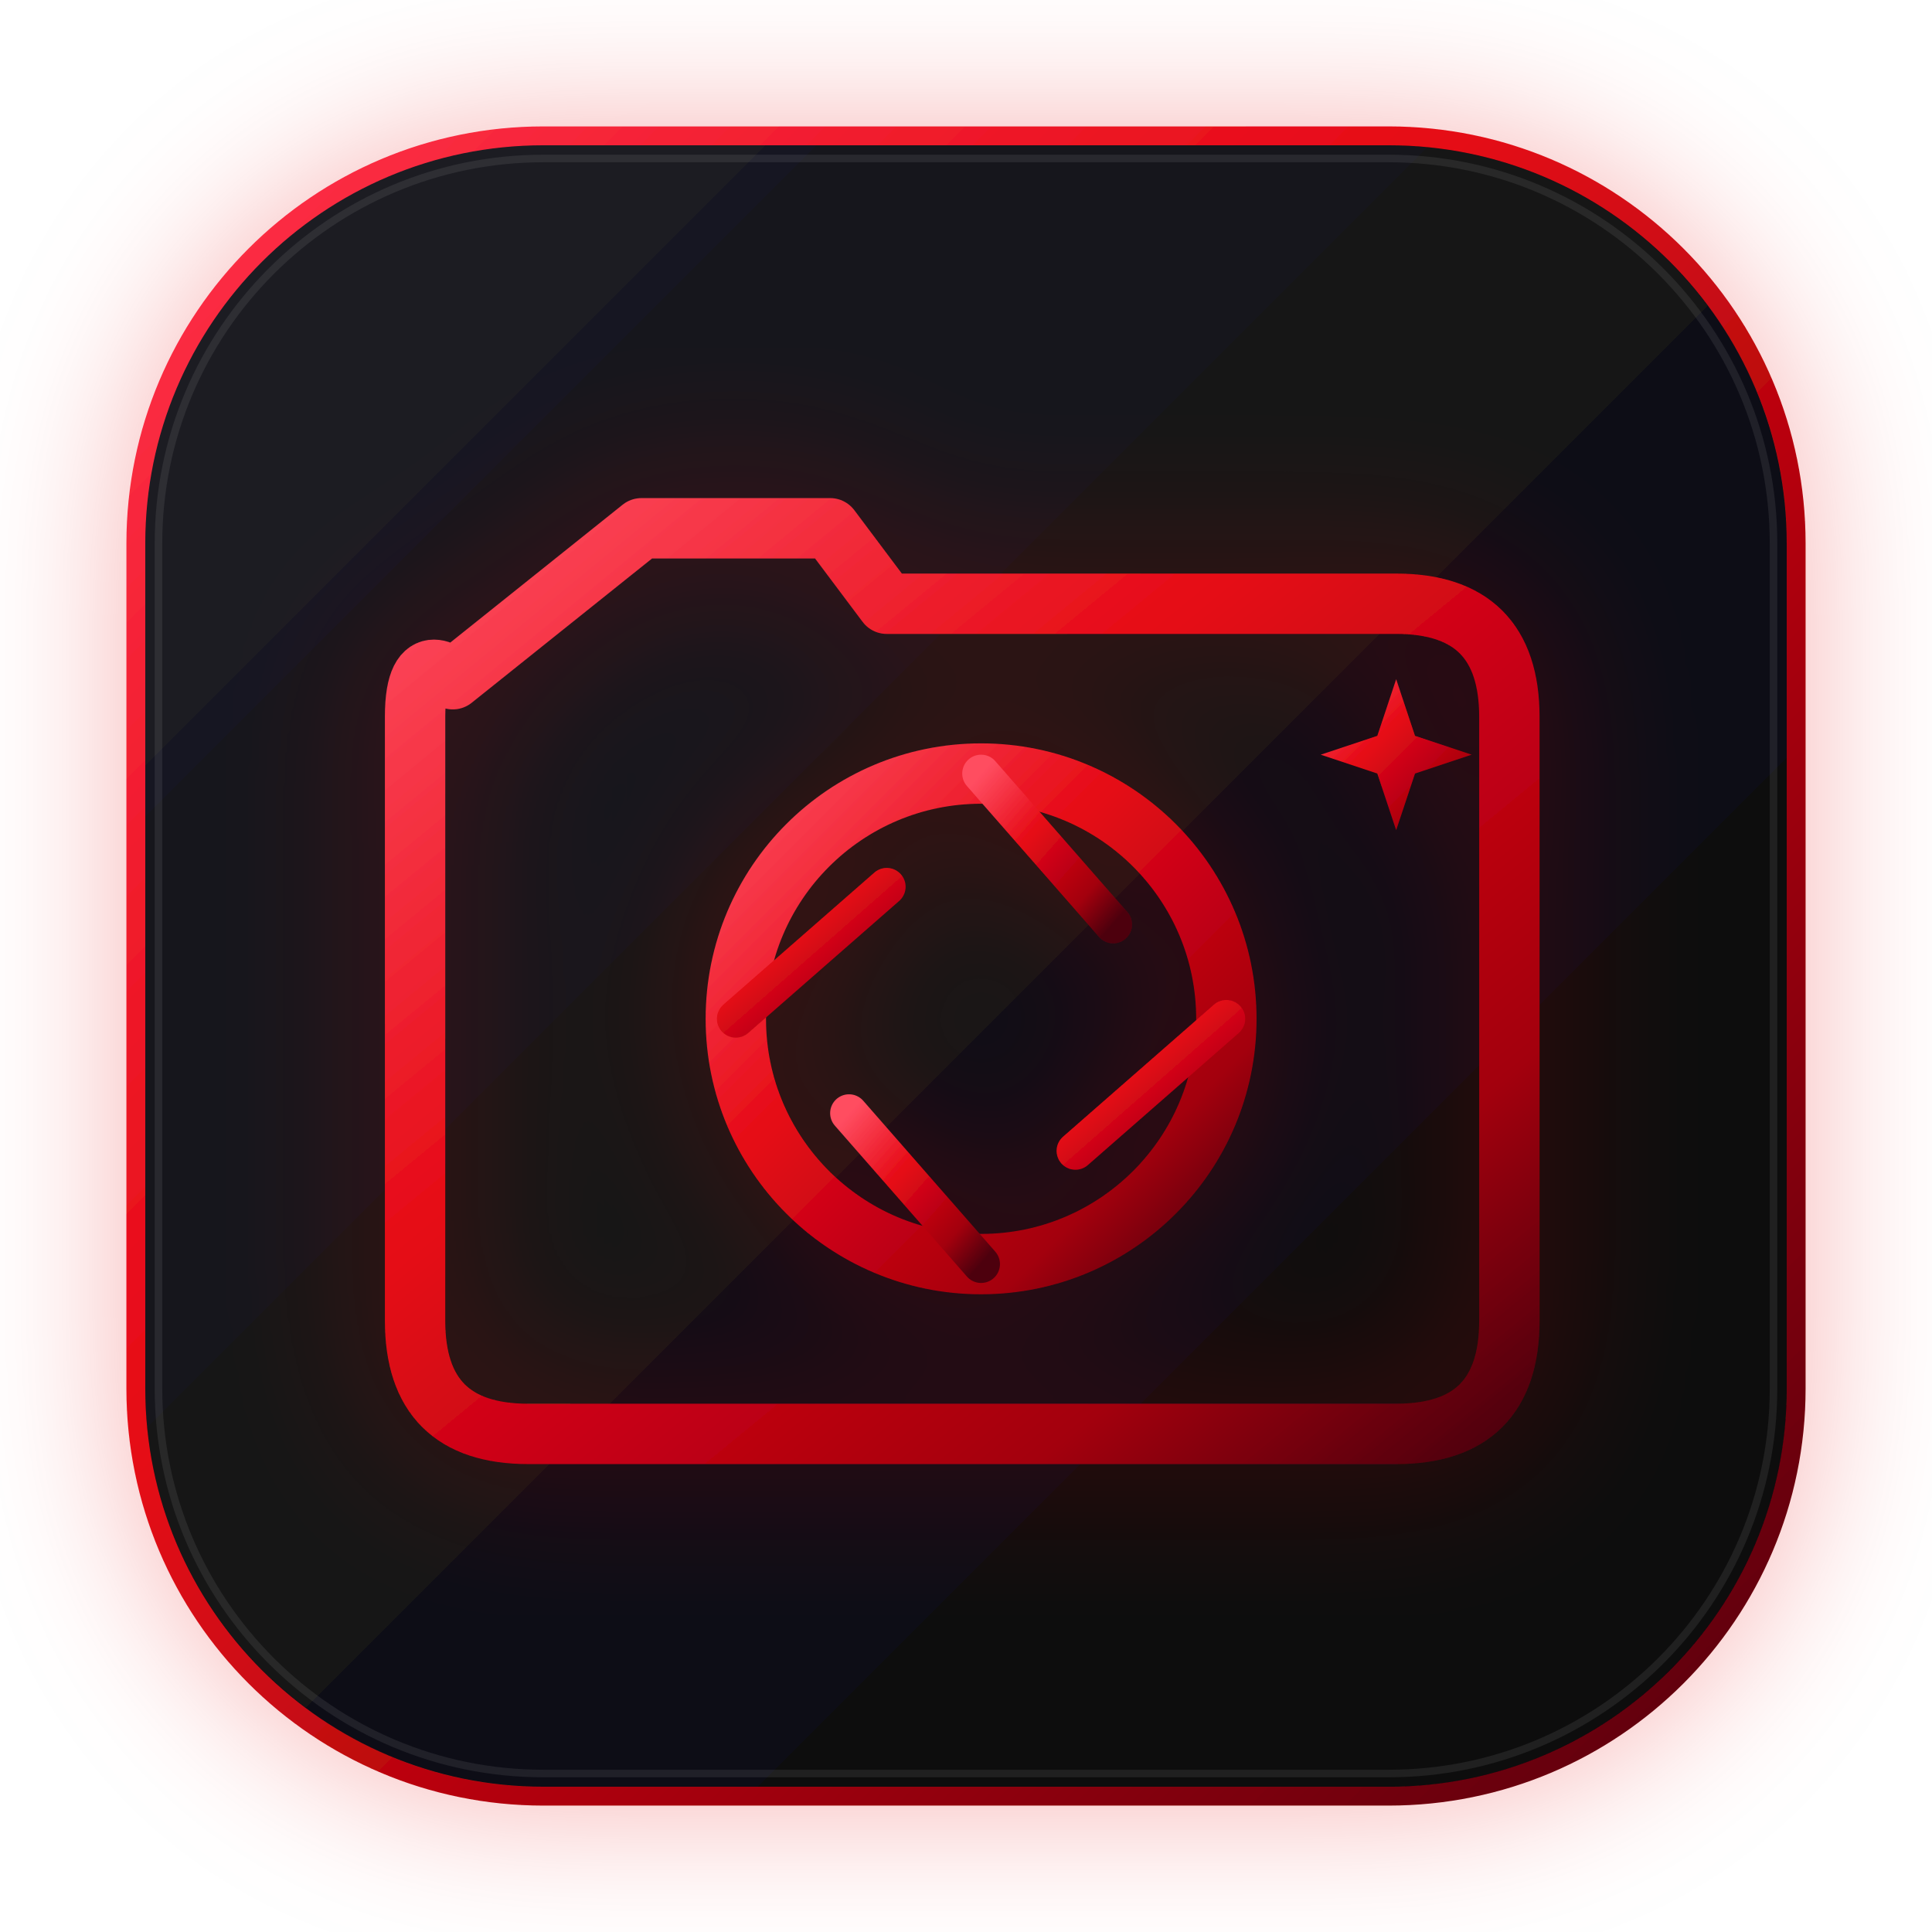
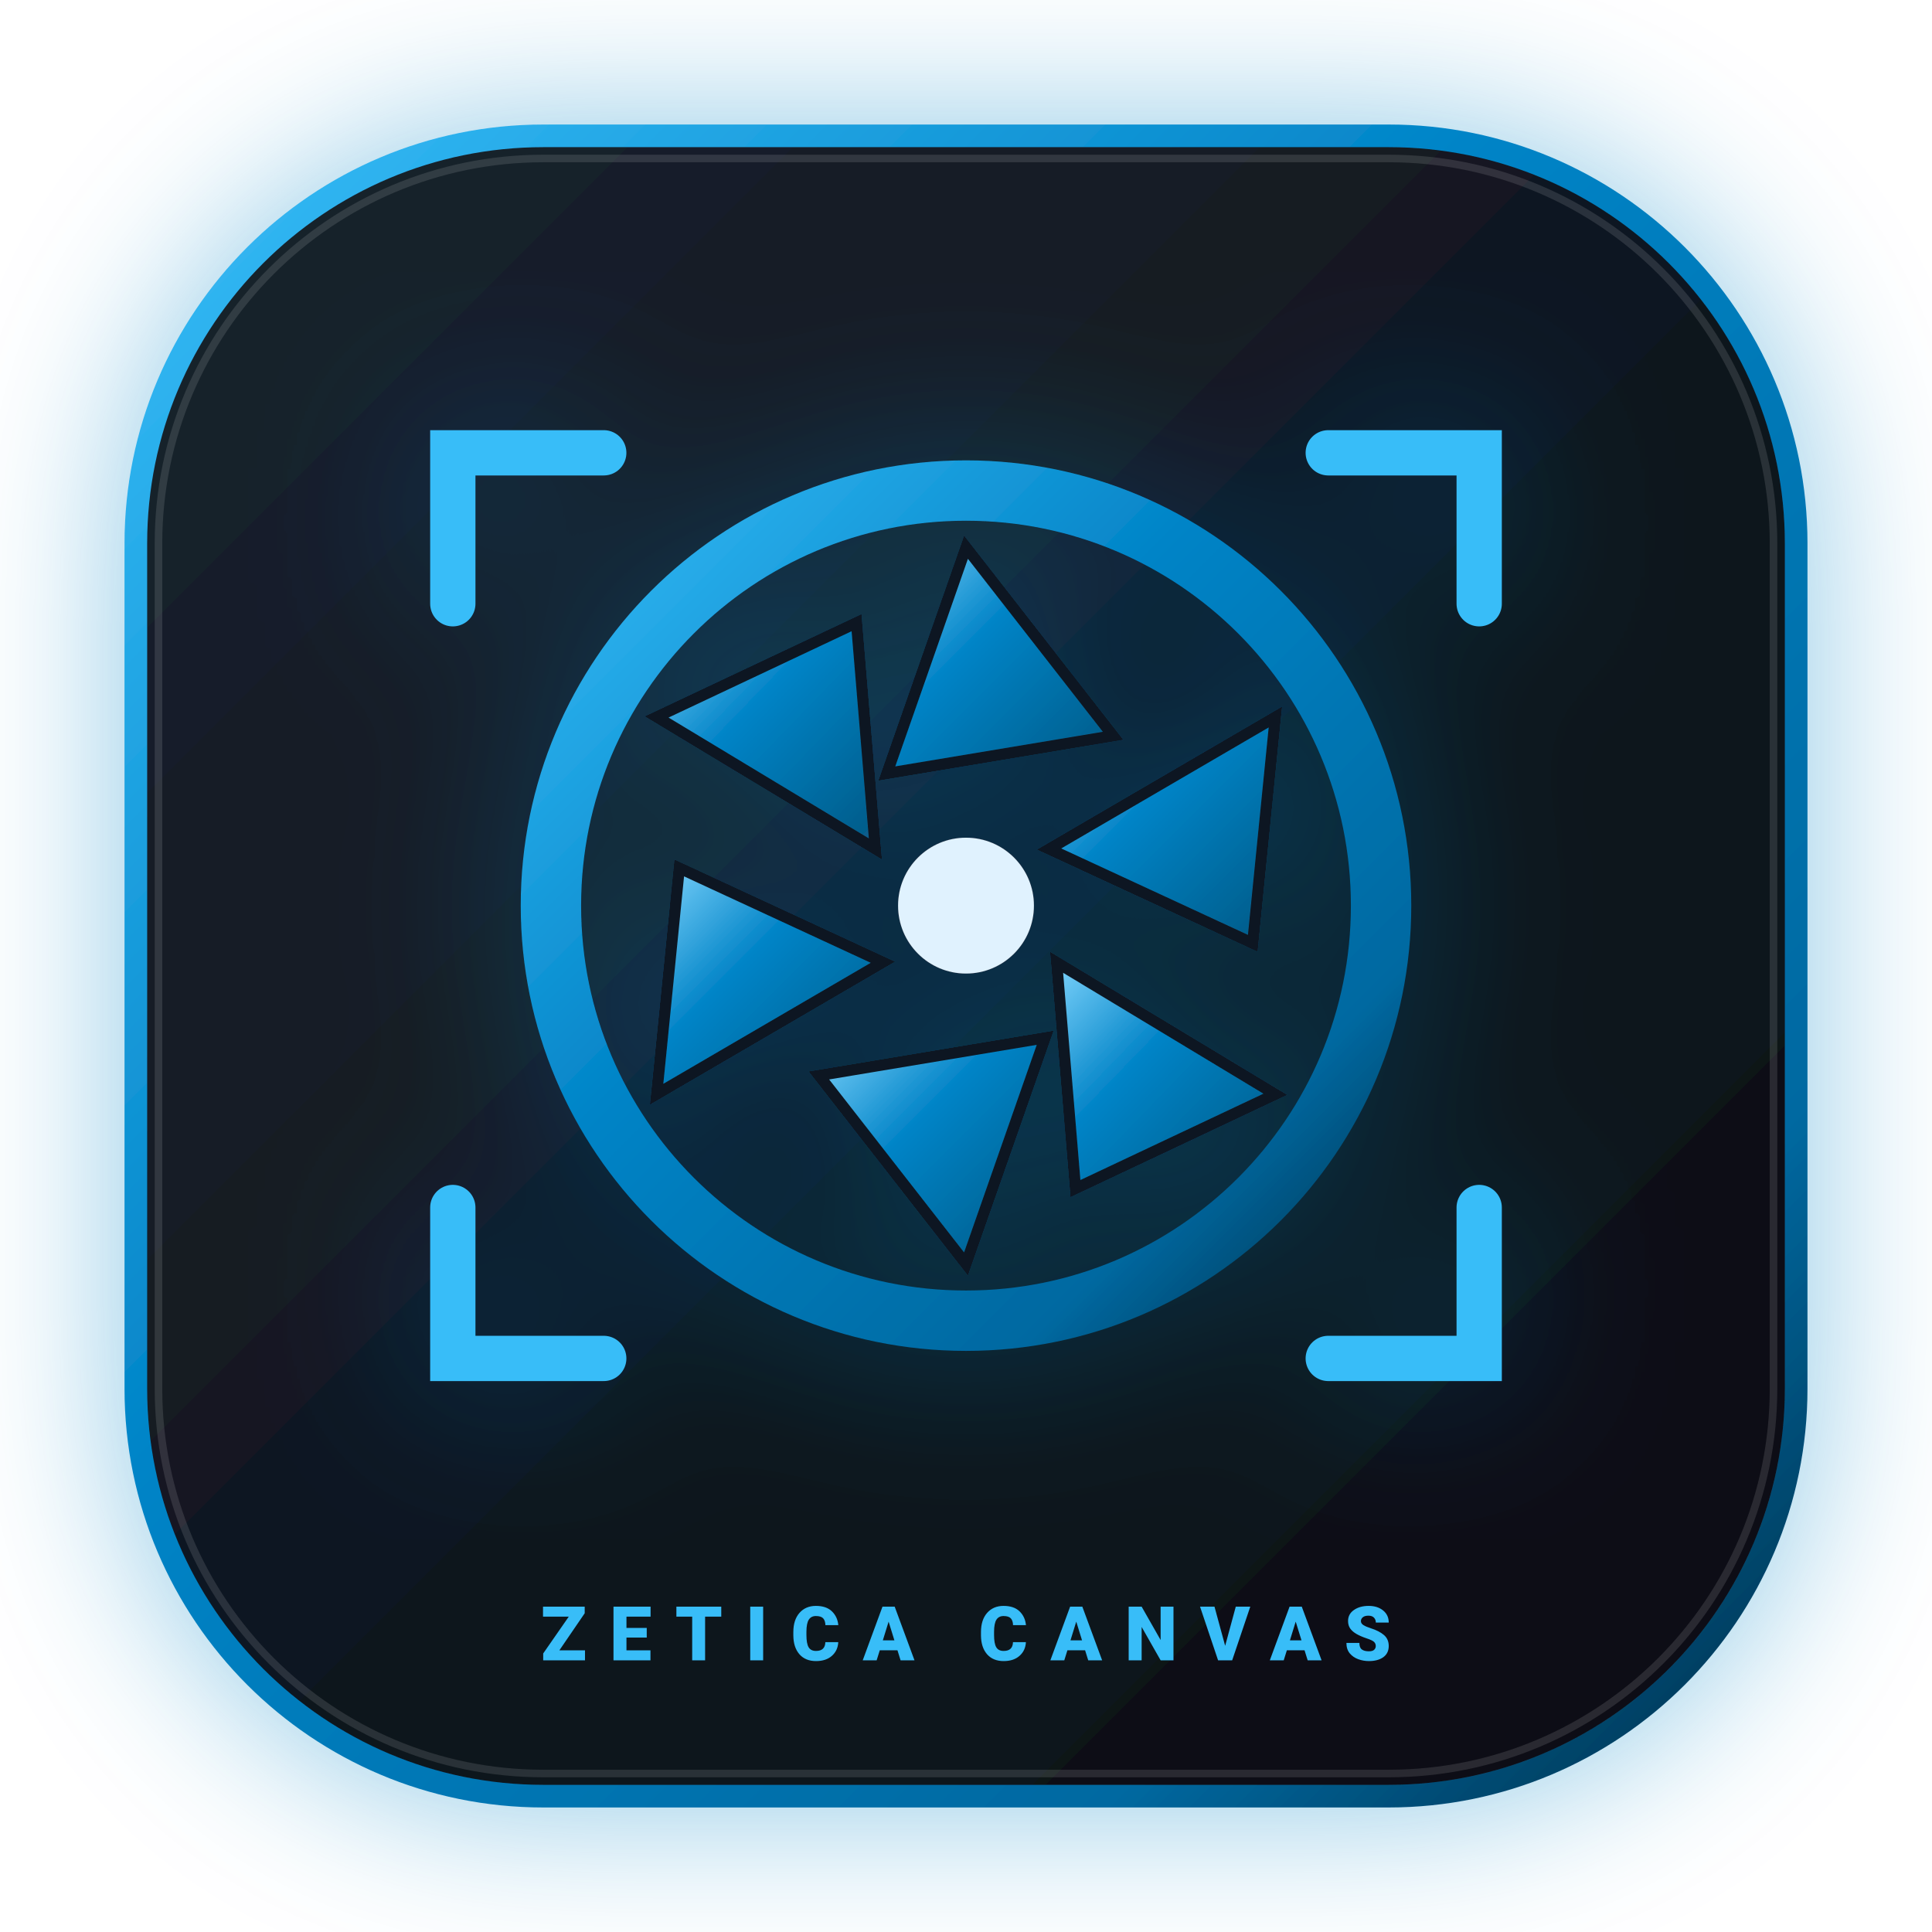
<svg xmlns="http://www.w3.org/2000/svg" viewBox="0 0 512 512" width="512" height="512">
  <defs>
-     <linearGradient id="bgPlate" x1="0%" y1="0%" x2="100%" y2="100%">
-       <stop offset="0%" stop-color="#1E1E26" />
-       <stop offset="50%" stop-color="#121216" />
-       <stop offset="100%" stop-color="#08080A" />
+     <linearGradient id="chassisGrad" x1="0%" y1="0%" x2="100%" y2="100%">
+       <stop offset="0%" stop-color="#1B232E" />
+       <stop offset="50%" stop-color="#101720" />
+       <stop offset="100%" stop-color="#080D14" />
    </linearGradient>
-     <linearGradient id="rimGlow" x1="0%" y1="0%" x2="100%" y2="100%">
-       <stop offset="0%" stop-color="#FF334B" />
-       <stop offset="40%" stop-color="#E50914" />
-       <stop offset="100%" stop-color="#550009" />
+     <linearGradient id="azureRim" x1="0%" y1="0%" x2="100%" y2="100%">
+       <stop offset="0%" stop-color="#38BDF8" />
+       <stop offset="40%" stop-color="#0284C7" />
+       <stop offset="80%" stop-color="#0369A1" />
+       <stop offset="100%" stop-color="#082F49" />
    </linearGradient>
-     <linearGradient id="crimsonGrad" x1="0%" y1="0%" x2="100%" y2="100%">
-       <stop offset="0%" stop-color="#FF4D61" />
-       <stop offset="40%" stop-color="#E50914" />
-       <stop offset="80%" stop-color="#A30010" />
-       <stop offset="100%" stop-color="#4D0008" />
+     <linearGradient id="bladeGrad" x1="0%" y1="0%" x2="100%" y2="100%">
+       <stop offset="0%" stop-color="#7DD3FC" />
+       <stop offset="40%" stop-color="#0284C7" />
+       <stop offset="100%" stop-color="#075985" />
    </linearGradient>
-     <filter id="shadow" x="-20%" y="-20%" width="140%" height="140%">
-       <feDropShadow dx="0" dy="12" stdDeviation="16" flood-color="#000000" flood-opacity="0.75" />
-       <feDropShadow dx="0" dy="0" stdDeviation="20" flood-color="#E50914" flood-opacity="0.3" />
+     <filter id="glowShadow" x="-20%" y="-20%" width="140%" height="140%">
+       <feDropShadow dx="0" dy="10" stdDeviation="16" flood-color="#000000" flood-opacity="0.8" />
+       <feDropShadow dx="0" dy="0" stdDeviation="22" flood-color="#0284C7" flood-opacity="0.45" />
    </filter>
  </defs>
-   <rect x="36" y="36" width="440" height="440" rx="108" fill="url(#bgPlate)" stroke="url(#rimGlow)" stroke-width="5" filter="url(#shadow)" />
-   <rect x="42" y="42" width="428" height="428" rx="102" fill="none" stroke="rgba(255, 255, 255, 0.08)" stroke-width="2" />
-   <g id="PhotoCanvasGlyph" filter="url(#shadow)">
-     <path d="M 120 180 L 170 140 L 220 140 L 235 160 L 370 160 C 390 160, 400 170, 400 190 L 400 350 C 400 370, 390 380, 370 380 L 140 380 C 120 380, 110 370, 110 350 L 110 190 C 110 170, 120 180, 120 180 Z" fill="none" stroke="url(#crimsonGrad)" stroke-width="16" stroke-linejoin="round" />
-     <circle cx="260" cy="270" r="65" fill="none" stroke="url(#crimsonGrad)" stroke-width="16" />
-     <line x1="260" y1="205" x2="295" y2="245" stroke="url(#crimsonGrad)" stroke-width="10" stroke-linecap="round" />
-     <line x1="325" y1="270" x2="285" y2="305" stroke="url(#crimsonGrad)" stroke-width="10" stroke-linecap="round" />
-     <line x1="260" y1="335" x2="225" y2="295" stroke="url(#crimsonGrad)" stroke-width="10" stroke-linecap="round" />
-     <line x1="195" y1="270" x2="235" y2="235" stroke="url(#crimsonGrad)" stroke-width="10" stroke-linecap="round" />
-     <polygon points="370,180 375,195 390,200 375,205 370,220 365,205 350,200 365,195" fill="url(#crimsonGrad)" />
+   <circle cx="256" cy="256" r="200" fill="#0284C7" opacity="0.18" />
+   <rect x="36" y="36" width="440" height="440" rx="108" fill="url(#chassisGrad)" stroke="url(#azureRim)" stroke-width="6" filter="url(#glowShadow)" />
+   <rect x="42" y="42" width="428" height="428" rx="102" fill="none" stroke="rgba(255, 255, 255, 0.12)" stroke-width="2" />
+   <g id="ZeticaCanvasGlyph" filter="url(#glowShadow)">
+     <path d="M 120 160 L 120 120 L 160 120" stroke="#38BDF8" stroke-width="12" stroke-linecap="round" fill="none" />
+     <path d="M 392 160 L 392 120 L 352 120" stroke="#38BDF8" stroke-width="12" stroke-linecap="round" fill="none" />
+     <path d="M 120 320 L 120 360 L 160 360" stroke="#38BDF8" stroke-width="12" stroke-linecap="round" fill="none" />
+     <path d="M 392 320 L 392 360 L 352 360" stroke="#38BDF8" stroke-width="12" stroke-linecap="round" fill="none" />
+     <circle cx="256" cy="240" r="110" fill="none" stroke="url(#azureRim)" stroke-width="16" />
+     <path d="M 256 145 L 295 195 L 235 205 Z" fill="url(#bladeGrad)" stroke="#101720" stroke-width="3" />
+     <path d="M 338 190 L 332 250 L 278 225 Z" fill="url(#bladeGrad)" stroke="#101720" stroke-width="3" />
+     <path d="M 338 290 L 285 315 L 280 255 Z" fill="url(#bladeGrad)" stroke="#101720" stroke-width="3" />
+     <path d="M 256 335 L 217 285 L 277 275 Z" fill="url(#bladeGrad)" stroke="#101720" stroke-width="3" />
+     <path d="M 174 290 L 180 230 L 234 255 Z" fill="url(#bladeGrad)" stroke="#101720" stroke-width="3" />
+     <path d="M 174 190 L 227 165 L 232 225 Z" fill="url(#bladeGrad)" stroke="#101720" stroke-width="3" />
+     <circle cx="256" cy="240" r="18" fill="#E0F2FE" />
  </g>
+   <text x="256" y="440" font-family="-apple-system, BlinkMacSystemFont, 'Segoe UI', Roboto, sans-serif" font-size="20" font-weight="800" letter-spacing="6" fill="#38BDF8" text-anchor="middle">ZETICA CANVAS</text>
</svg>
